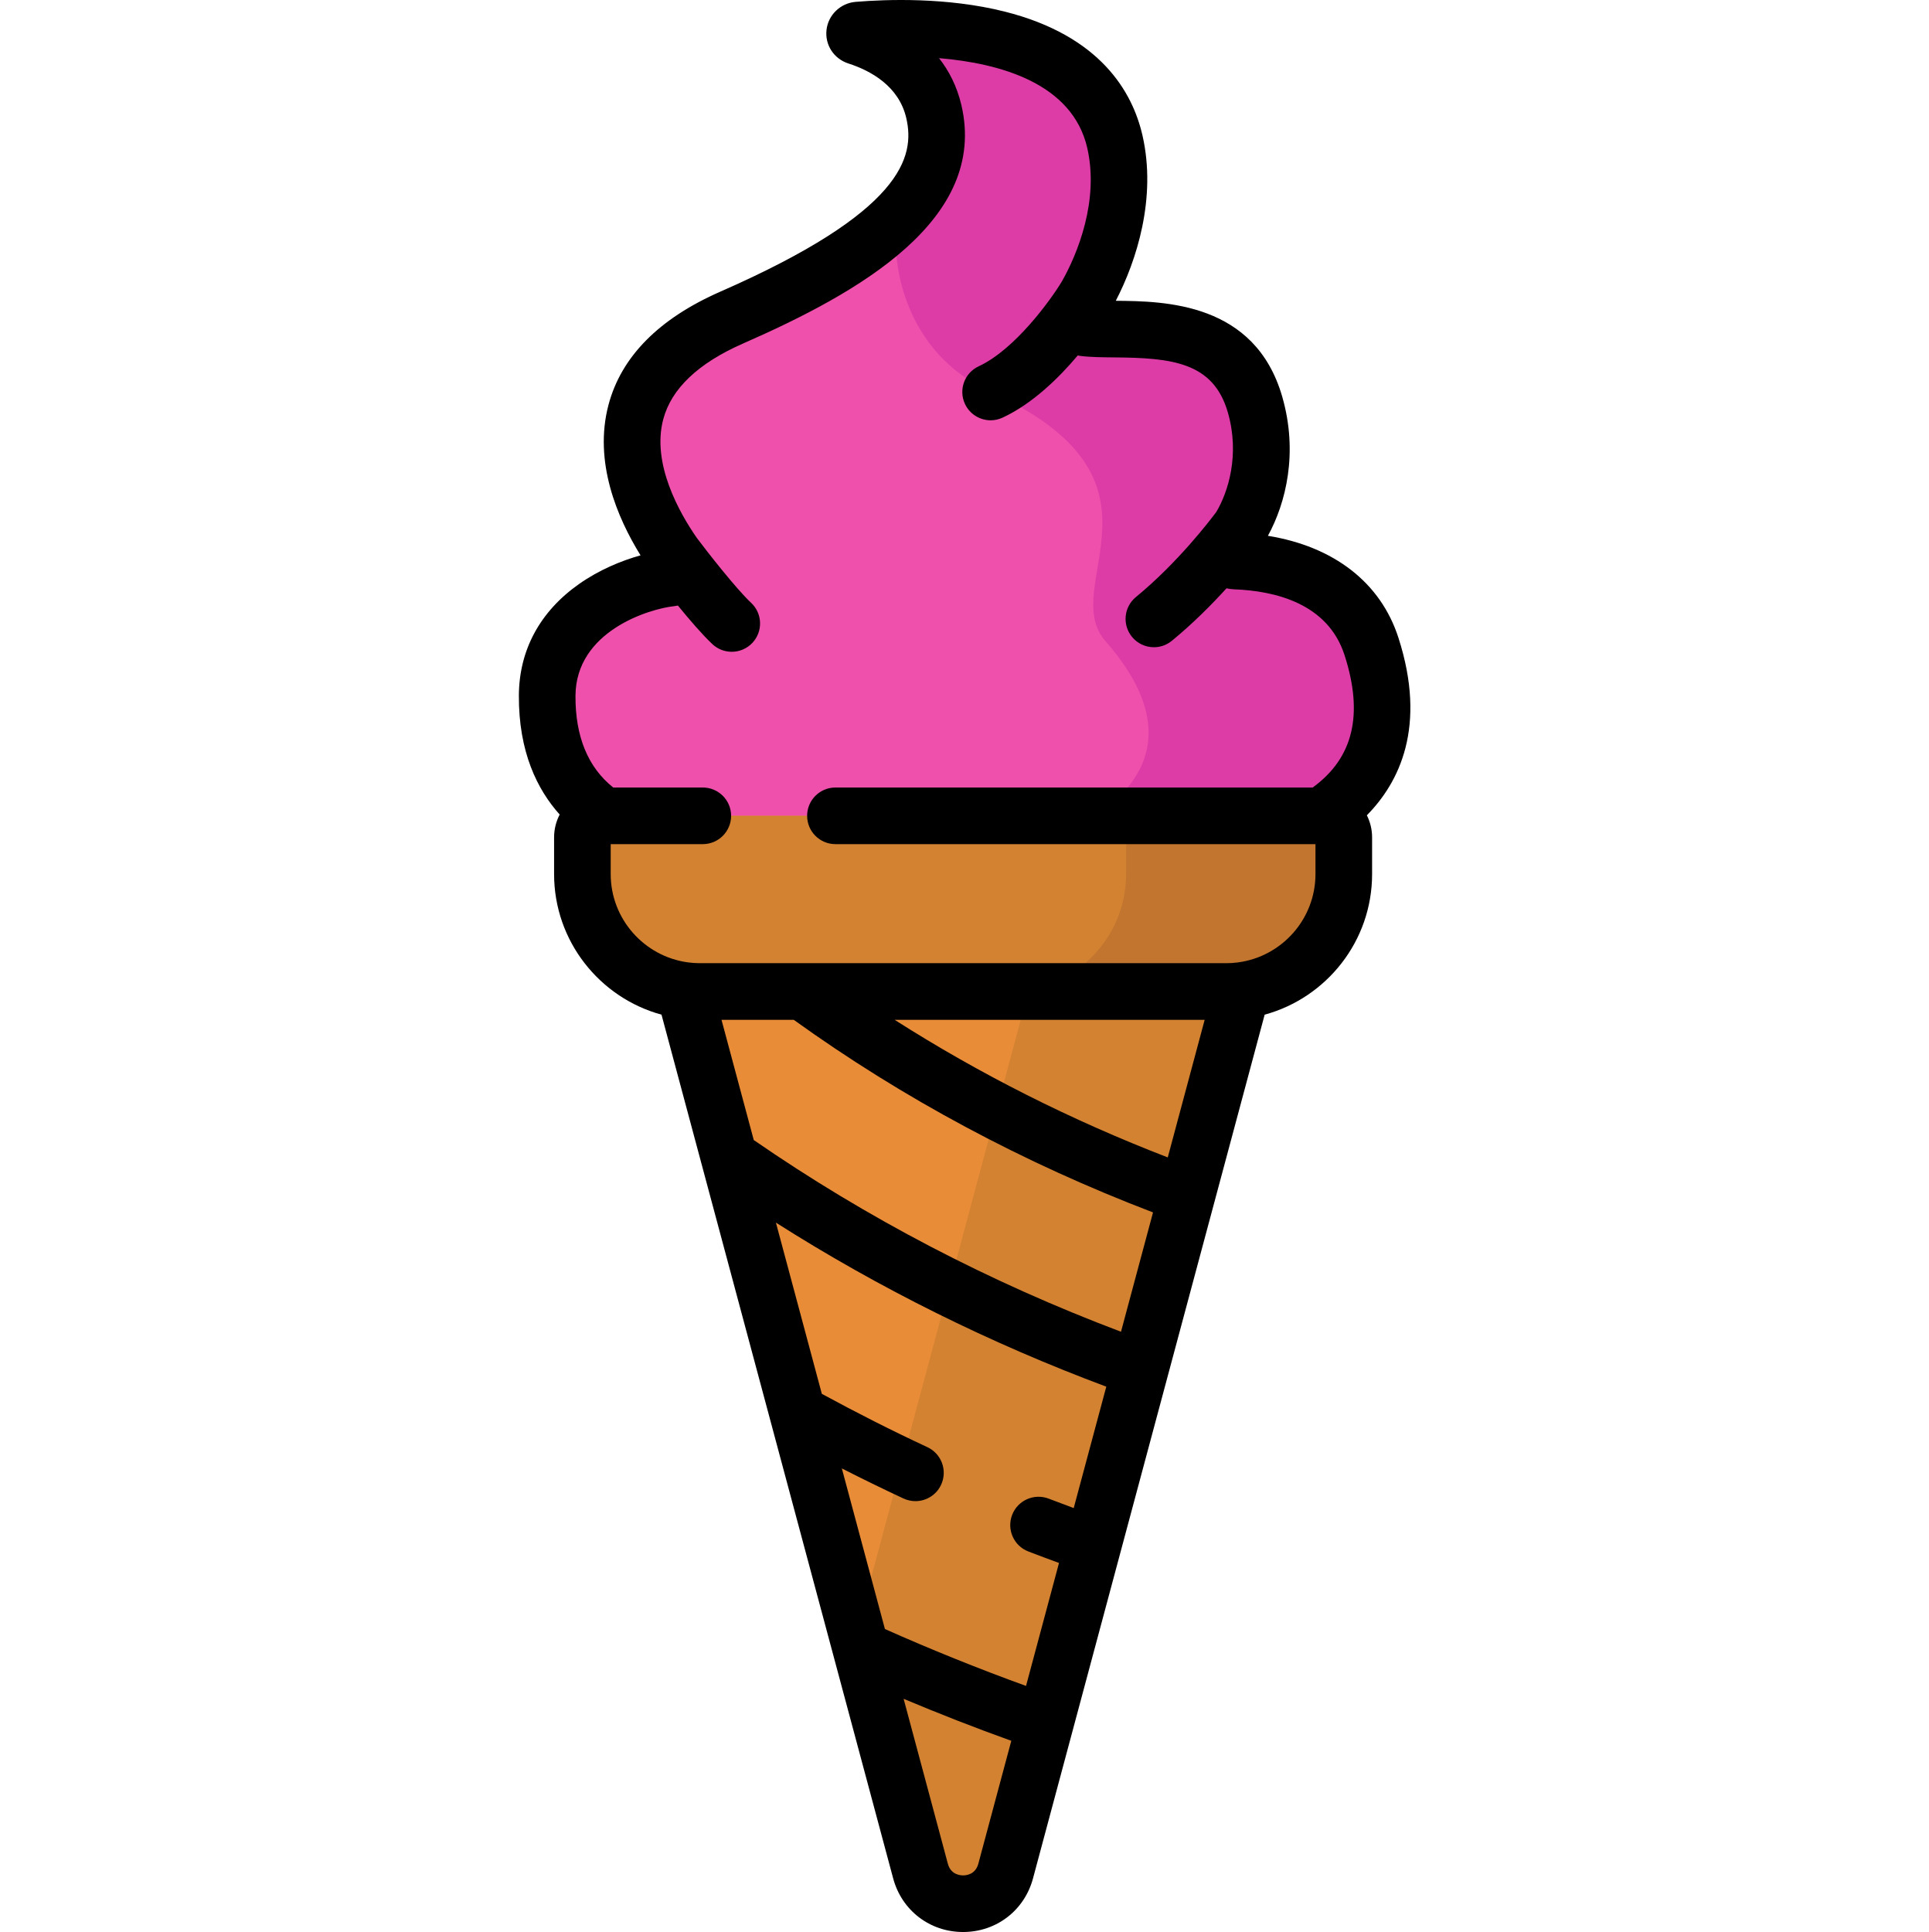
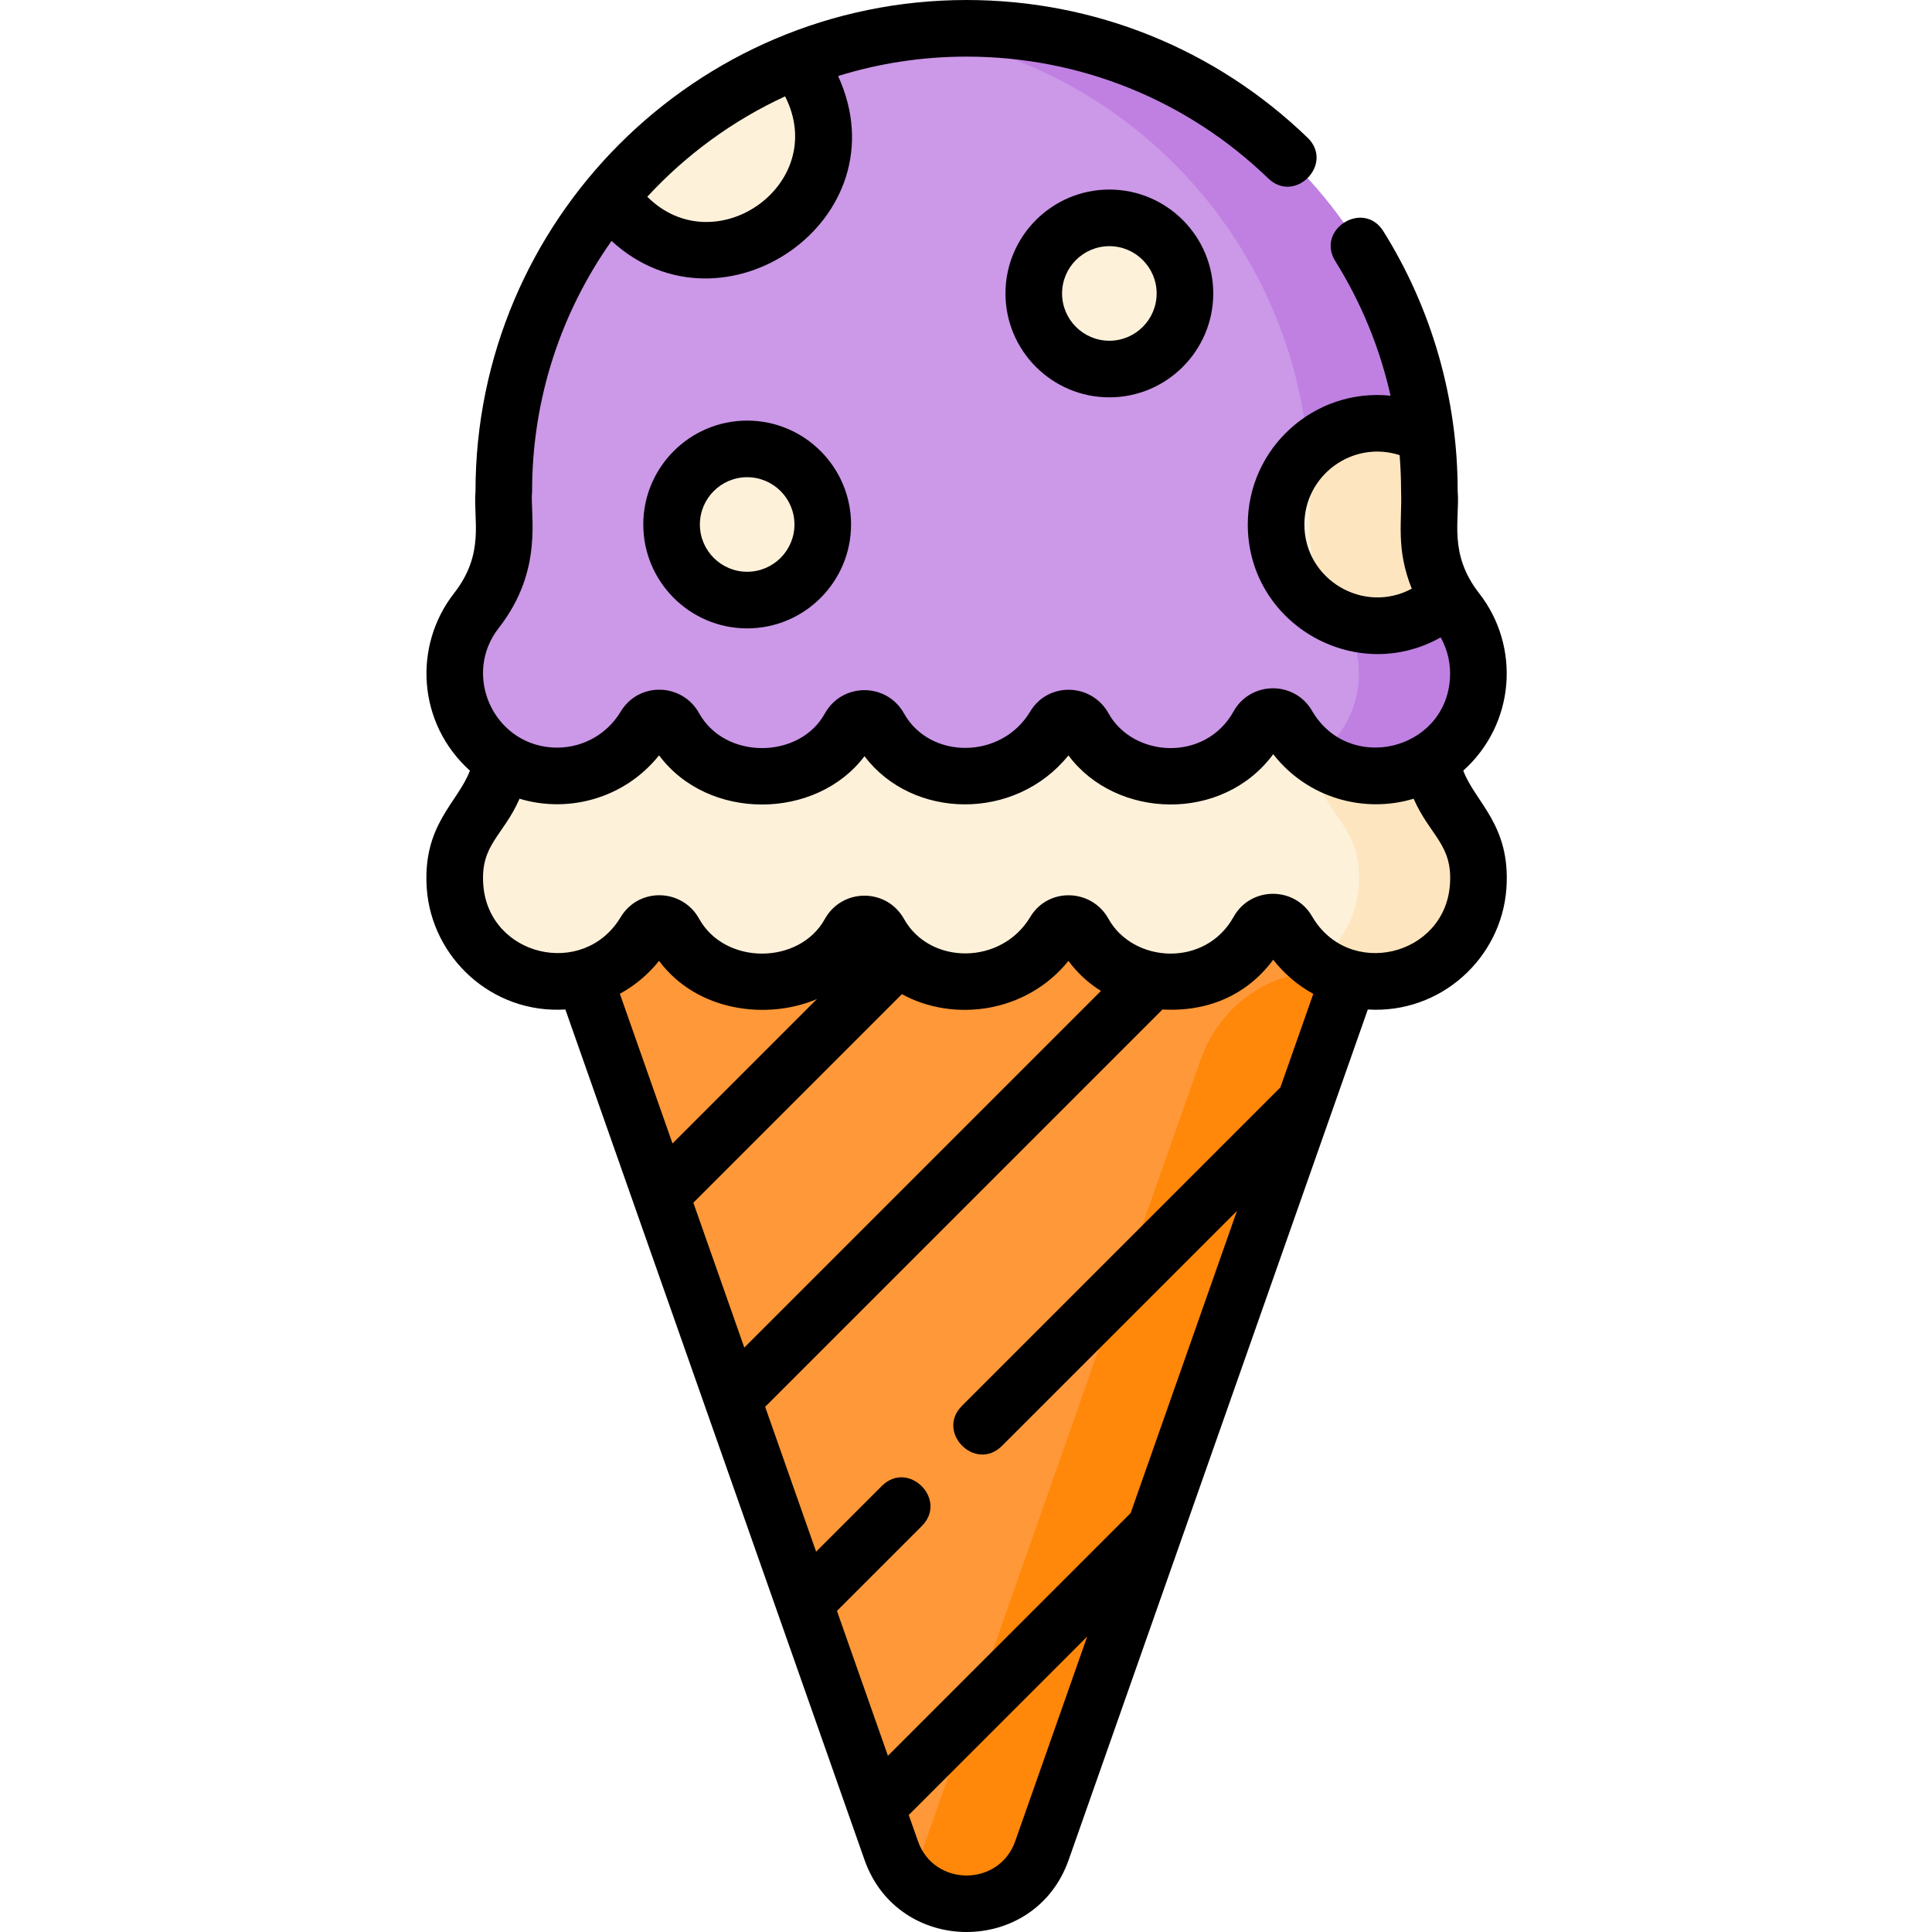
- <svg xmlns="http://www.w3.org/2000/svg" viewBox="-137 0 511 511.999">
-   <path d="m42.887 222.922s-35.086-1.215-34.883-38.578c.121-22.055 22.992-30.109 32.914-31.172 2.223-.238 3.391-2.492 2.145-4.16-8.602-11.516-29.277-45.949 13.871-64.871 38.309-16.797 58.484-33.312 53.527-54.574-2.914-12.496-13.914-17.809-20.328-19.883-.996-.32-.824-1.629.23-1.715 15.223-1.262 60.754-2.281 68.066 29.555 4.348 18.93-5.246 38.262-10.355 45.219-1.211 1.645-.082 3.855 2.094 4.133 11.832 1.496 38.371-4.125 45.414 20.344 4.723 16.398-1.641 31.371-7.383 36.977-1.707 1.668-.434 4.387 2.09 4.48 11.062.414 30.125 3.938 36.156 22.645 14.09 43.723-29.664 51.602-29.664 51.602zm0 0" fill="#ef50ab" />
-   <path d="m226.445 171.316c-6.031-18.703-25.09-22.23-36.156-22.641-2.523-.094-3.797-2.812-2.09-4.48 5.742-5.605 12.109-20.578 7.383-36.977-7.043-24.469-33.582-18.848-45.414-20.344-2.176-.277-3.305-2.488-2.094-4.133 5.109-6.957 14.703-26.289 10.355-45.219-7.312-31.836-52.844-30.812-68.066-29.555-1.055.086-1.227 1.395-.23 1.719 6.414 2.074 17.414 7.387 20.328 19.879 2.391 10.254-1.078 19.398-9.59 28.008-2.121 11.219 1.473 35.742 24.645 46.305 51.262 23.367 17.465 51.242 30.422 66.016 33.344 38.012-16.836 53.027-16.836 53.027h57.684c-.004 0 43.75-7.883 29.66-51.605zm0 0" fill="#dd3ca7" />
-   <path d="m31.934 216.199 74.996 279.641c3.098 11.543 19.477 11.543 22.574 0l74.996-279.641zm0 0" fill="#e88c38" />
-   <path d="m147.984 216.199-58.023 216.359 16.969 63.281c3.098 11.543 19.477 11.543 22.574 0l74.996-279.641zm0 0" fill="#d38231" />
-   <path d="m187.973 262.758h-139.512c-17.191 0-31.129-13.934-31.129-31.125v-9.723c0-3.152 2.559-5.711 5.715-5.711h190.34c3.156 0 5.715 2.559 5.715 5.711v9.723c0 17.191-13.938 31.125-31.129 31.125zm0 0" fill="#d38231" />
-   <path d="m213.387 216.199h-51.969v15.434c0 17.191-13.934 31.125-31.125 31.125h57.68c17.191 0 31.129-13.934 31.129-31.125v-9.723c0-3.152-2.559-5.711-5.715-5.711zm0 0" fill="#c1752f" />
-   <path d="m233.582 169.016c-4.711-14.625-17.113-24.195-34.59-27.02 4.789-8.73 8.066-22.047 3.801-36.855-7.199-24.996-31.113-25.32-44.113-25.43 5.488-10.566 10.879-27.254 7.062-43.867-2.625-11.426-11.098-26.391-36.551-32.785-15.195-3.816-31.238-3.246-39.449-2.566-4.016.336-7.258 3.449-7.715 7.402-.461 4 1.922 7.672 5.801 8.93 5.898 1.906 13.352 5.965 15.328 14.445 2.402 10.312-1.02 24.859-49.234 46.004-16.32 7.156-26.309 17.266-29.68 30.043-3.973 15.043 2.305 29.848 8.5 39.855-5.148 1.434-11.012 3.879-16.273 7.578-10.379 7.301-15.902 17.52-15.969 29.555-.082 14.98 4.902 24.973 10.812 31.555-.941 1.816-1.48 3.871-1.48 6.051v9.723c0 17.781 12.082 32.789 28.465 37.262l61.387 228.891c2.281 8.5 9.73 14.215 18.531 14.215 8.805 0 16.254-5.715 18.531-14.219l61.387-228.887c16.387-4.473 28.469-19.48 28.469-37.262v-9.723c0-2.105-.508-4.09-1.387-5.855 8.559-8.672 15.969-23.461 8.367-47.039zm-111.324 324.883c-.75 2.797-3.074 3.098-4.039 3.098s-3.293-.301-4.043-3.098l-11.719-43.695c9.387 3.945 18.922 7.672 28.535 11.129zm25.273-94.246c-2.223-.824-4.441-1.656-6.625-2.496-3.867-1.484-8.207.441-9.695 4.309-1.488 3.867.438 8.207 4.309 9.695 2.672 1.027 5.387 2.043 8.113 3.039l-8.738 32.586c-12.668-4.59-25.203-9.645-37.395-15.078l-11.414-42.562c5.402 2.754 10.863 5.418 16.332 7.969 1.027.477 2.105.703 3.164.703 2.828 0 5.535-1.605 6.805-4.336 1.75-3.758.125-8.223-3.633-9.969-9.441-4.398-18.828-9.156-27.969-14.133l-12.168-45.371c27.289 17.344 56.633 31.926 87.547 43.473zm12.531-46.727c-34.762-13.109-67.449-30.18-97.316-50.801l-8.547-31.863h19.141c28.863 20.77 60.848 37.918 95.207 51.039zm12.391-46.199c-25.629-9.891-49.867-22.109-72.379-36.465h82.16zm38.402-98.027h-126.465c-4.145 0-7.504 3.355-7.504 7.5s3.359 7.504 7.504 7.504h127.207v7.93c0 11.957-8.934 21.863-20.477 23.406-.004.004-.008 0-.012.004-.527.066-1.051.121-1.562.156-.016 0-.035.004-.051.004-.52.035-1.027.051-1.52.051h-139.516c-.496 0-1.004-.016-1.523-.051-.016 0-.031-.004-.051-.004-.512-.035-1.031-.086-1.559-.156-.008-.004-.012 0-.016-.004-11.543-1.543-20.477-11.449-20.477-23.406v-7.93h24.406c4.145 0 7.504-3.359 7.504-7.504s-3.359-7.5-7.504-7.5h-23.738c-6.695-5.348-10.059-13.516-10-24.312.094-17.105 19.445-23.031 26.211-23.758.316-.031.617-.098.926-.16 3.023 3.711 6.457 7.707 9.137 10.227 1.449 1.359 3.293 2.031 5.137 2.031 2 0 3.992-.793 5.469-2.363 2.836-3.023 2.691-7.77-.332-10.605-4.078-3.832-11.703-13.625-14.398-17.215-4.609-6.641-12-19.668-8.902-31.398 2.145-8.133 9.277-14.906 21.199-20.133 30.641-13.438 64.902-32.758 57.82-63.152-1.172-5.012-3.305-9.109-5.926-12.453 16.273 1.363 35.352 6.711 39.277 23.797 3.18 13.844-2.523 28.008-6.75 35.422-2.898 4.801-12.355 17.961-22.016 22.445-3.758 1.746-5.391 6.207-3.645 9.965 1.27 2.734 3.98 4.344 6.809 4.344 1.059 0 2.133-.223 3.156-.699 7.879-3.656 14.844-10.449 19.93-16.484.207.039.41.094.621.117 2.723.348 5.836.371 9.133.398 15.152.129 26.176 1.246 30.02 14.582 3.219 11.184.094 21.047-3.035 26.34-1.559 2.102-10.172 13.43-21.324 22.582-3.203 2.629-3.668 7.355-1.039 10.559 1.48 1.809 3.633 2.746 5.801 2.746 1.676 0 3.359-.559 4.754-1.703 5.582-4.582 10.535-9.562 14.484-13.914.648.148 1.312.242 1.992.27 10.93.406 24.883 3.762 29.293 17.445 5.078 15.766 2.316 27.266-8.449 35.082zm0 0" />
+ <svg xmlns="http://www.w3.org/2000/svg" height="512pt" viewBox="-113 0 512 512" width="512pt">
+   <path d="m143.156 504.555c-8.98 0-16.984-5.668-19.969-14.145l-91.184-259.207h222.305l-91.184 259.207c-2.98 8.477-10.984 14.145-19.969 14.145zm0 0" fill="#ff9838" />
+   <path d="m247.125 231.203c.051 1.164.031 2.414-.066 3.766-.832 11.578-8.969 20.934-19.453 24.039-10.559 3.125-18.777 11.461-22.43 21.848l-73.719 209.555c-.93 2.645-2.348 5.016-4.133 7.027 3.938 4.434 9.652 7.117 15.836 7.117 8.98 0 16.984-5.668 19.965-14.141l91.184-259.207h-7.184zm0 0" fill="#ff8709" />
+   <path d="m273.07 216.289c-4.688-6.004-7.434-13.297-7.363-20.918l.094-10.766c0-67.734-54.91-122.641-122.645-122.641s-122.641 54.906-122.641 122.641l.094 10.766c.066 7.621-2.676 14.914-7.363 20.918-3.969 5.086-6.164 11.621-5.656 18.68.949 13.238 11.637 24 24.871 25.035 10.777.844 20.355-4.613 25.445-13.082 1.793-2.977 6.094-2.887 7.781.152 3.594 6.473 10.395 13.016 23.211 13.016 12.891 0 19.676-6.453 23.234-12.879 1.73-3.129 6.148-3.141 7.891-.023 3.602 6.434 10.391 12.902 23.133 12.902 9.895 0 18.555-5.301 23.293-13.215 1.766-2.953 6.07-2.77 7.738.234 3.59 6.461 10.391 12.98 23.227 12.98 12.52 0 19.355-6.832 23.039-13.441 1.676-3.004 6.016-3.059 7.742-.086 5.035 8.668 14.73 14.293 25.656 13.441 13.234-1.035 23.922-11.797 24.875-25.039.508-7.055-1.688-13.59-5.656-18.676zm0 0" fill="#fef1da" />
+   <path d="m273.07 216.289c-4.688-6.004-7.434-13.297-7.363-20.918l.094-10.766c0-33.891-13.746-64.57-35.965-86.766 2.801 10.293 4.297 21.125 4.297 32.305.645 6.406-3.004 18.52 7.27 31.684 3.969 5.082 6.164 11.617 5.656 18.68-.625 8.719-5.473 16.363-12.492 20.859 2.887 15.578 13.699 16.824 12.492 33.602-.594 8.309-4.953 15.473-11.246 20.004 5.004 3.613 11.289 5.559 18.043 5.031 13.234-1.035 23.918-11.793 24.871-25.035.508-7.059-1.688-13.594-5.656-18.68zm0 0" fill="#fde6bf" />
+   <path d="m273.07 161.828c-4.688-6.008-7.434-13.297-7.363-20.918l.094-10.766c0-67.734-54.91-122.645-122.645-122.645s-122.641 54.91-122.641 122.645l.094 10.766c.066 7.621-2.676 14.91-7.363 20.918-3.969 5.082-6.164 11.621-5.656 18.68.949 13.238 11.637 24 24.871 25.035 10.777.844 20.355-4.617 25.445-13.082 1.793-2.98 6.094-2.887 7.781.152 3.594 6.473 10.395 13.016 23.211 13.016 12.891 0 19.676-6.453 23.234-12.883 1.73-3.125 6.148-3.137 7.891-.02 3.602 6.434 10.391 12.902 23.133 12.902 9.895 0 18.555-5.301 23.293-13.219 1.766-2.949 6.07-2.766 7.738.238 3.59 6.461 10.391 12.977 23.227 12.977 12.52 0 19.355-6.832 23.039-13.438 1.676-3.004 6.016-3.062 7.742-.086 5.035 8.668 14.73 14.293 25.656 13.438 13.234-1.035 23.922-11.797 24.875-25.035.508-7.059-1.688-13.594-5.656-18.676zm0 0" fill="#cc98e8" />
+   <path d="m273.07 161.828c-4.688-6.008-7.434-13.297-7.363-20.918l.094-10.766c0-67.734-54.91-122.645-122.645-122.645-5.363 0-10.648.348-15.832 1.016 60.254 7.766 106.809 59.258 106.809 121.629.645 6.406-3.008 18.52 7.27 31.684 3.969 5.082 6.164 11.617 5.656 18.68-.59 8.188-4.902 15.43-11.242 20.008 5.004 3.609 11.285 5.555 18.039 5.027 13.234-1.035 23.918-11.797 24.871-25.035.508-7.062-1.688-13.598-5.656-18.68zm0 0" fill="#bf80e2" />
+   <g fill="#fef1da">
+     <path d="m105.039 138.992c0 11.066-8.969 20.031-20.031 20.031s-20.031-8.965-20.031-20.031c0-11.062 8.969-20.027 20.031-20.027s20.031 8.965 20.031 20.027zm0 0" />
+     <path d="m201.023 77.77c0 11.062-8.969 20.031-20.031 20.031s-20.031-8.969-20.031-20.031 8.969-20.031 20.031-20.031 20.031 8.969 20.031 20.031zm0 0" />
+     <path d="m251.988 165.805c7.238 0 13.801-2.871 18.625-7.535-3.176-5.23-4.965-11.188-4.91-17.359l.098-10.766c0-4.953-.305-9.836-.875-14.633-3.836-2.117-8.246-3.328-12.938-3.328-14.809 0-26.812 12.004-26.812 26.812 0 14.805 12.004 26.809 26.812 26.809zm0 0" />
+   </g>
+   <path d="m270.613 158.27c-3.176-5.23-4.965-11.188-4.906-17.359l.094-10.766c0-4.906-.289-9.746-.848-14.5-.012-.043-.02-.09-.027-.133-3.836-2.117-8.246-3.328-12.938-3.328-7.086 0-13.527 2.746-18.32 7.23.309 3.535.465 7.113.465 10.73.645 6.406-3.008 18.52 7.27 31.684.617.793 1.191 1.617 1.723 2.477 2.773.973 5.754 1.5 8.863 1.5 7.238 0 13.801-2.871 18.625-7.535zm0 0" fill="#fde6bf" />
+   <path d="m48.785 51.816c5.352 8.672 14.934 14.453 25.871 14.453 16.777 0 30.383-13.605 30.383-30.387 0-7.52-2.738-14.398-7.266-19.707-19.191 7.652-35.996 20.004-48.988 35.641zm0 0" fill="#fef1da" />
+   <path d="m274.785 204.227c13.852-12.477 15.145-32.992 4.195-47.012-8.254-10.578-5.059-19.629-5.68-27.07 0-24.43-6.809-48.242-19.695-68.867-5.258-8.418-17.98-.469-12.723 7.949 6.887 11.02 11.809 23.07 14.629 35.637-20.156-2.082-37.836 13.773-37.836 34.133 0 26.305 28.477 42.688 51.121 29.918 1.867 3.328 2.727 7.164 2.449 11.055-1.371 19.039-26.828 25.125-36.562 8.367-4.637-7.98-16.266-7.898-20.781.203-7.516 13.473-26.605 12.266-33.156.469-4.434-7.977-15.957-8.43-20.734-.445-7.637 12.762-26.582 12.766-33.441.504-4.602-8.23-16.41-8.234-21 .047-6.68 12.062-26.391 12.352-33.324-.141-4.41-7.941-15.918-8.438-20.77-.375-3.863 6.426-10.938 10.059-18.434 9.469-15.465-1.211-23.477-19.34-13.887-31.625 12.148-15.559 8.219-30.172 8.855-36.297 0-24.664 7.797-47.543 21.055-66.301 29.457 27.094 77.41-5.711 60.039-43.703 10.766-3.34 22.203-5.137 34.051-5.137 29.98 0 58.371 11.461 79.938 32.27 7.141 6.887 17.562-3.898 10.418-10.793-24.379-23.523-56.465-36.48-90.355-36.48-71.762 0-130.145 58.383-130.145 130.211-.633 7.551 2.59 16.41-5.68 27-10.914 13.984-9.695 34.504 4.199 47.016-3.168 8.473-12.641 14.355-11.426 31.281 1.316 18.27 17.289 33.227 36.723 32.012l79.285 225.383c8.953 25.449 45.125 25.48 54.09 0l79.281-225.375c19.418 1.18 35.406-13.707 36.723-32.02 1.215-16.898-8.266-22.84-11.422-31.281zm-179.727-178.691c11.824 23.285-18.535 44.527-36.52 26.602 10.246-11.105 22.641-20.195 36.52-26.602zm137.617 113.461c0-13 12.707-22.414 25.238-18.383.258 3.141.387 6.297.387 9.465.324 7.887-1.473 15.223 2.832 25.926-12.766 6.891-28.457-2.391-28.457-17.008zm-161.93 179.73 55.266-55.266c13.754 7.527 32.984 5 44.133-8.809 2.41 3.234 5.309 5.898 8.621 7.953l-94.516 94.516zm-5.523-15.695-13.953-39.668c3.957-2.164 7.496-5.109 10.387-8.727 10.125 13.59 28.875 15.684 41.844 10.117zm90.828 184.891c-4.266 12.129-21.512 12.148-25.785 0l-2.438-6.926 47.293-47.293zm70.266-199.75-84.383 84.387c-7.012 7.012 3.582 17.629 10.609 10.605l62.262-62.258-28.168 80.066-64.328 64.328-13.508-38.395 22.492-22.492c7.008-7.012-3.582-17.629-10.609-10.605l-17.402 17.402-13.508-38.395 105.289-105.293c12.418.691 22.645-4.117 29.352-13.188 2.934 3.762 6.555 6.816 10.625 9.043zm44.93-53.742c-1.367 19-26.809 25.16-36.562 8.371-4.637-7.984-16.266-7.902-20.781.199-7.516 13.473-26.605 12.266-33.156.469-4.434-7.977-15.957-8.43-20.734-.445-7.637 12.762-26.582 12.766-33.441.504-4.602-8.23-16.41-8.23-21 .047-6.68 12.062-26.391 12.352-33.324-.137-4.434-7.984-15.949-8.391-20.77-.379-9.855 16.391-35.039 10.383-36.406-8.629-.766-10.629 5.254-12.84 9.617-22.762 13.004 3.934 27.863-.109 36.969-11.492 13.043 17.5 41.668 17.164 54.438.223 12.703 16.785 39.902 17.32 54.051-.207 12.586 16.887 40.805 17.891 54.27-.32 9.117 11.695 24.145 15.75 37.211 11.797 4.352 9.895 10.383 12.137 9.621 22.762zm0 0" />
+   <path d="m57.477 138.996c0 15.18 12.352 27.531 27.531 27.531 15.18 0 27.531-12.352 27.531-27.531 0-15.184-12.352-27.531-27.531-27.531-15.18-.004-27.531 12.348-27.531 27.531zm40.062 0c0 6.906-5.621 12.527-12.531 12.527-6.91 0-12.531-5.621-12.531-12.527 0-6.91 5.621-12.531 12.531-12.531 6.91 0 12.531 5.621 12.531 12.531zm0 0" />
+   <path d="m153.461 77.77c0 15.18 12.352 27.531 27.531 27.531 15.18 0 27.531-12.352 27.531-27.531 0-15.184-12.352-27.535-27.531-27.535-15.18 0-27.531 12.352-27.531 27.535zm40.062 0c0 6.906-5.621 12.531-12.531 12.531-6.91 0-12.531-5.625-12.531-12.531 0-6.91 5.621-12.531 12.531-12.531 6.91 0 12.531 5.621 12.531 12.531zm0 0" />
</svg>
